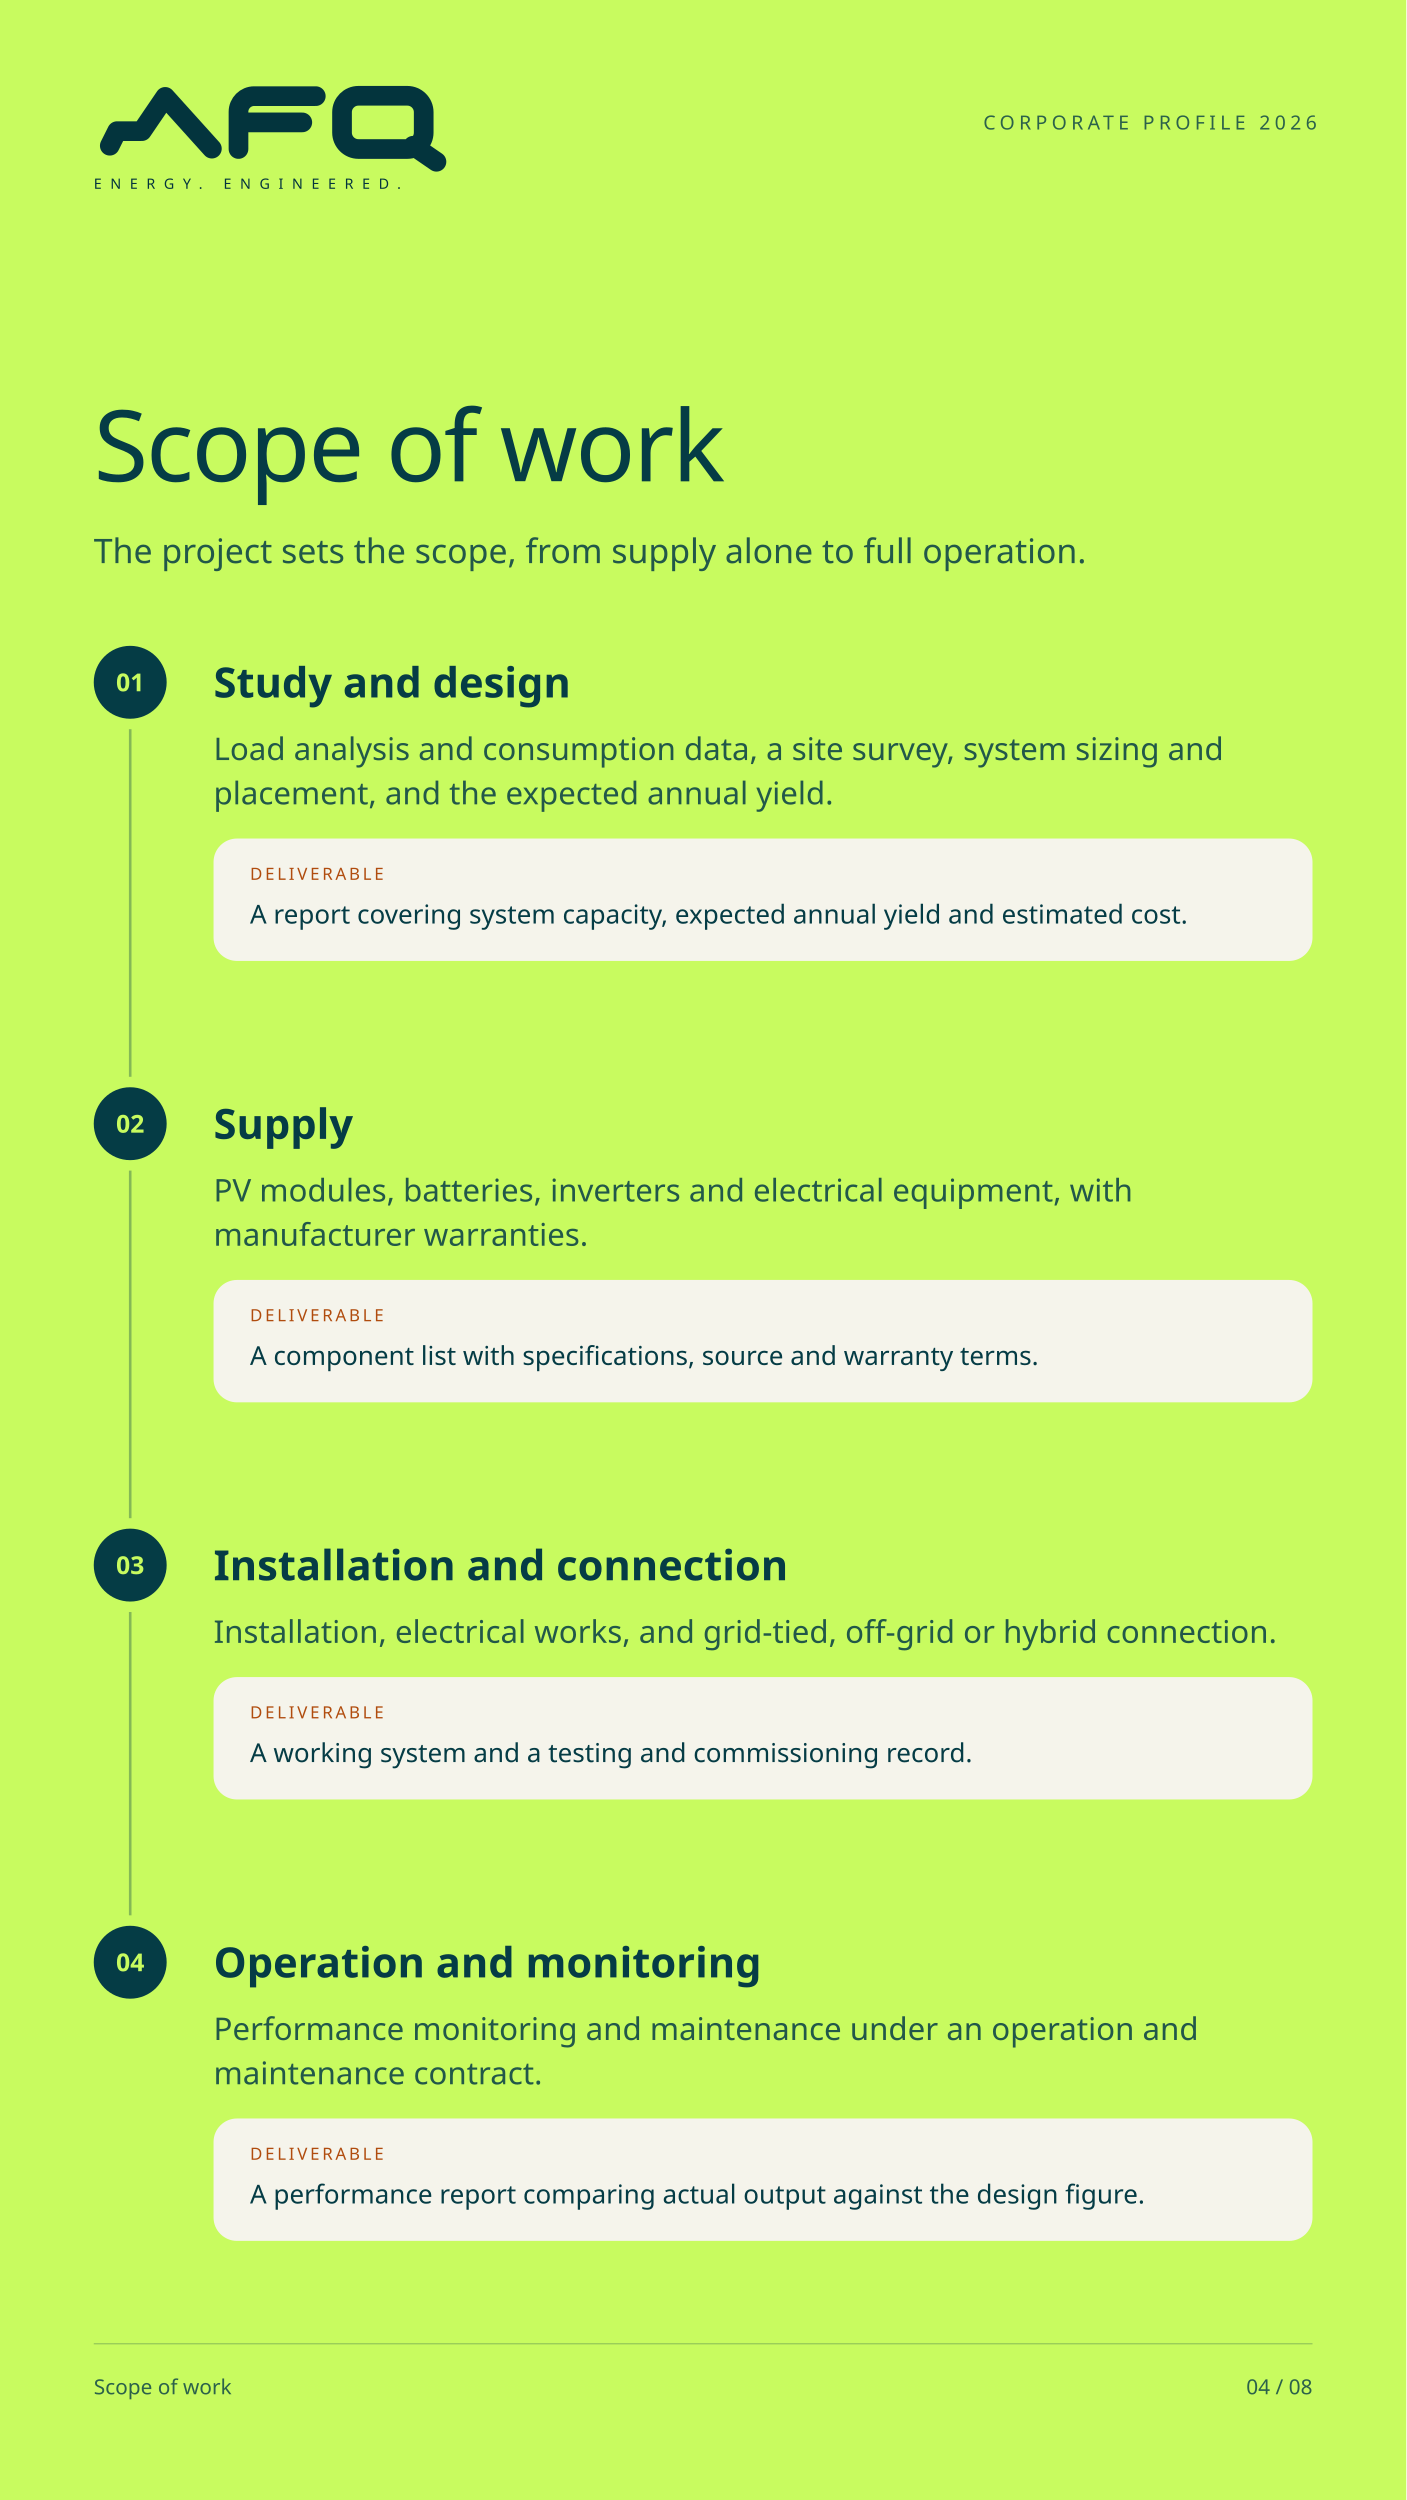
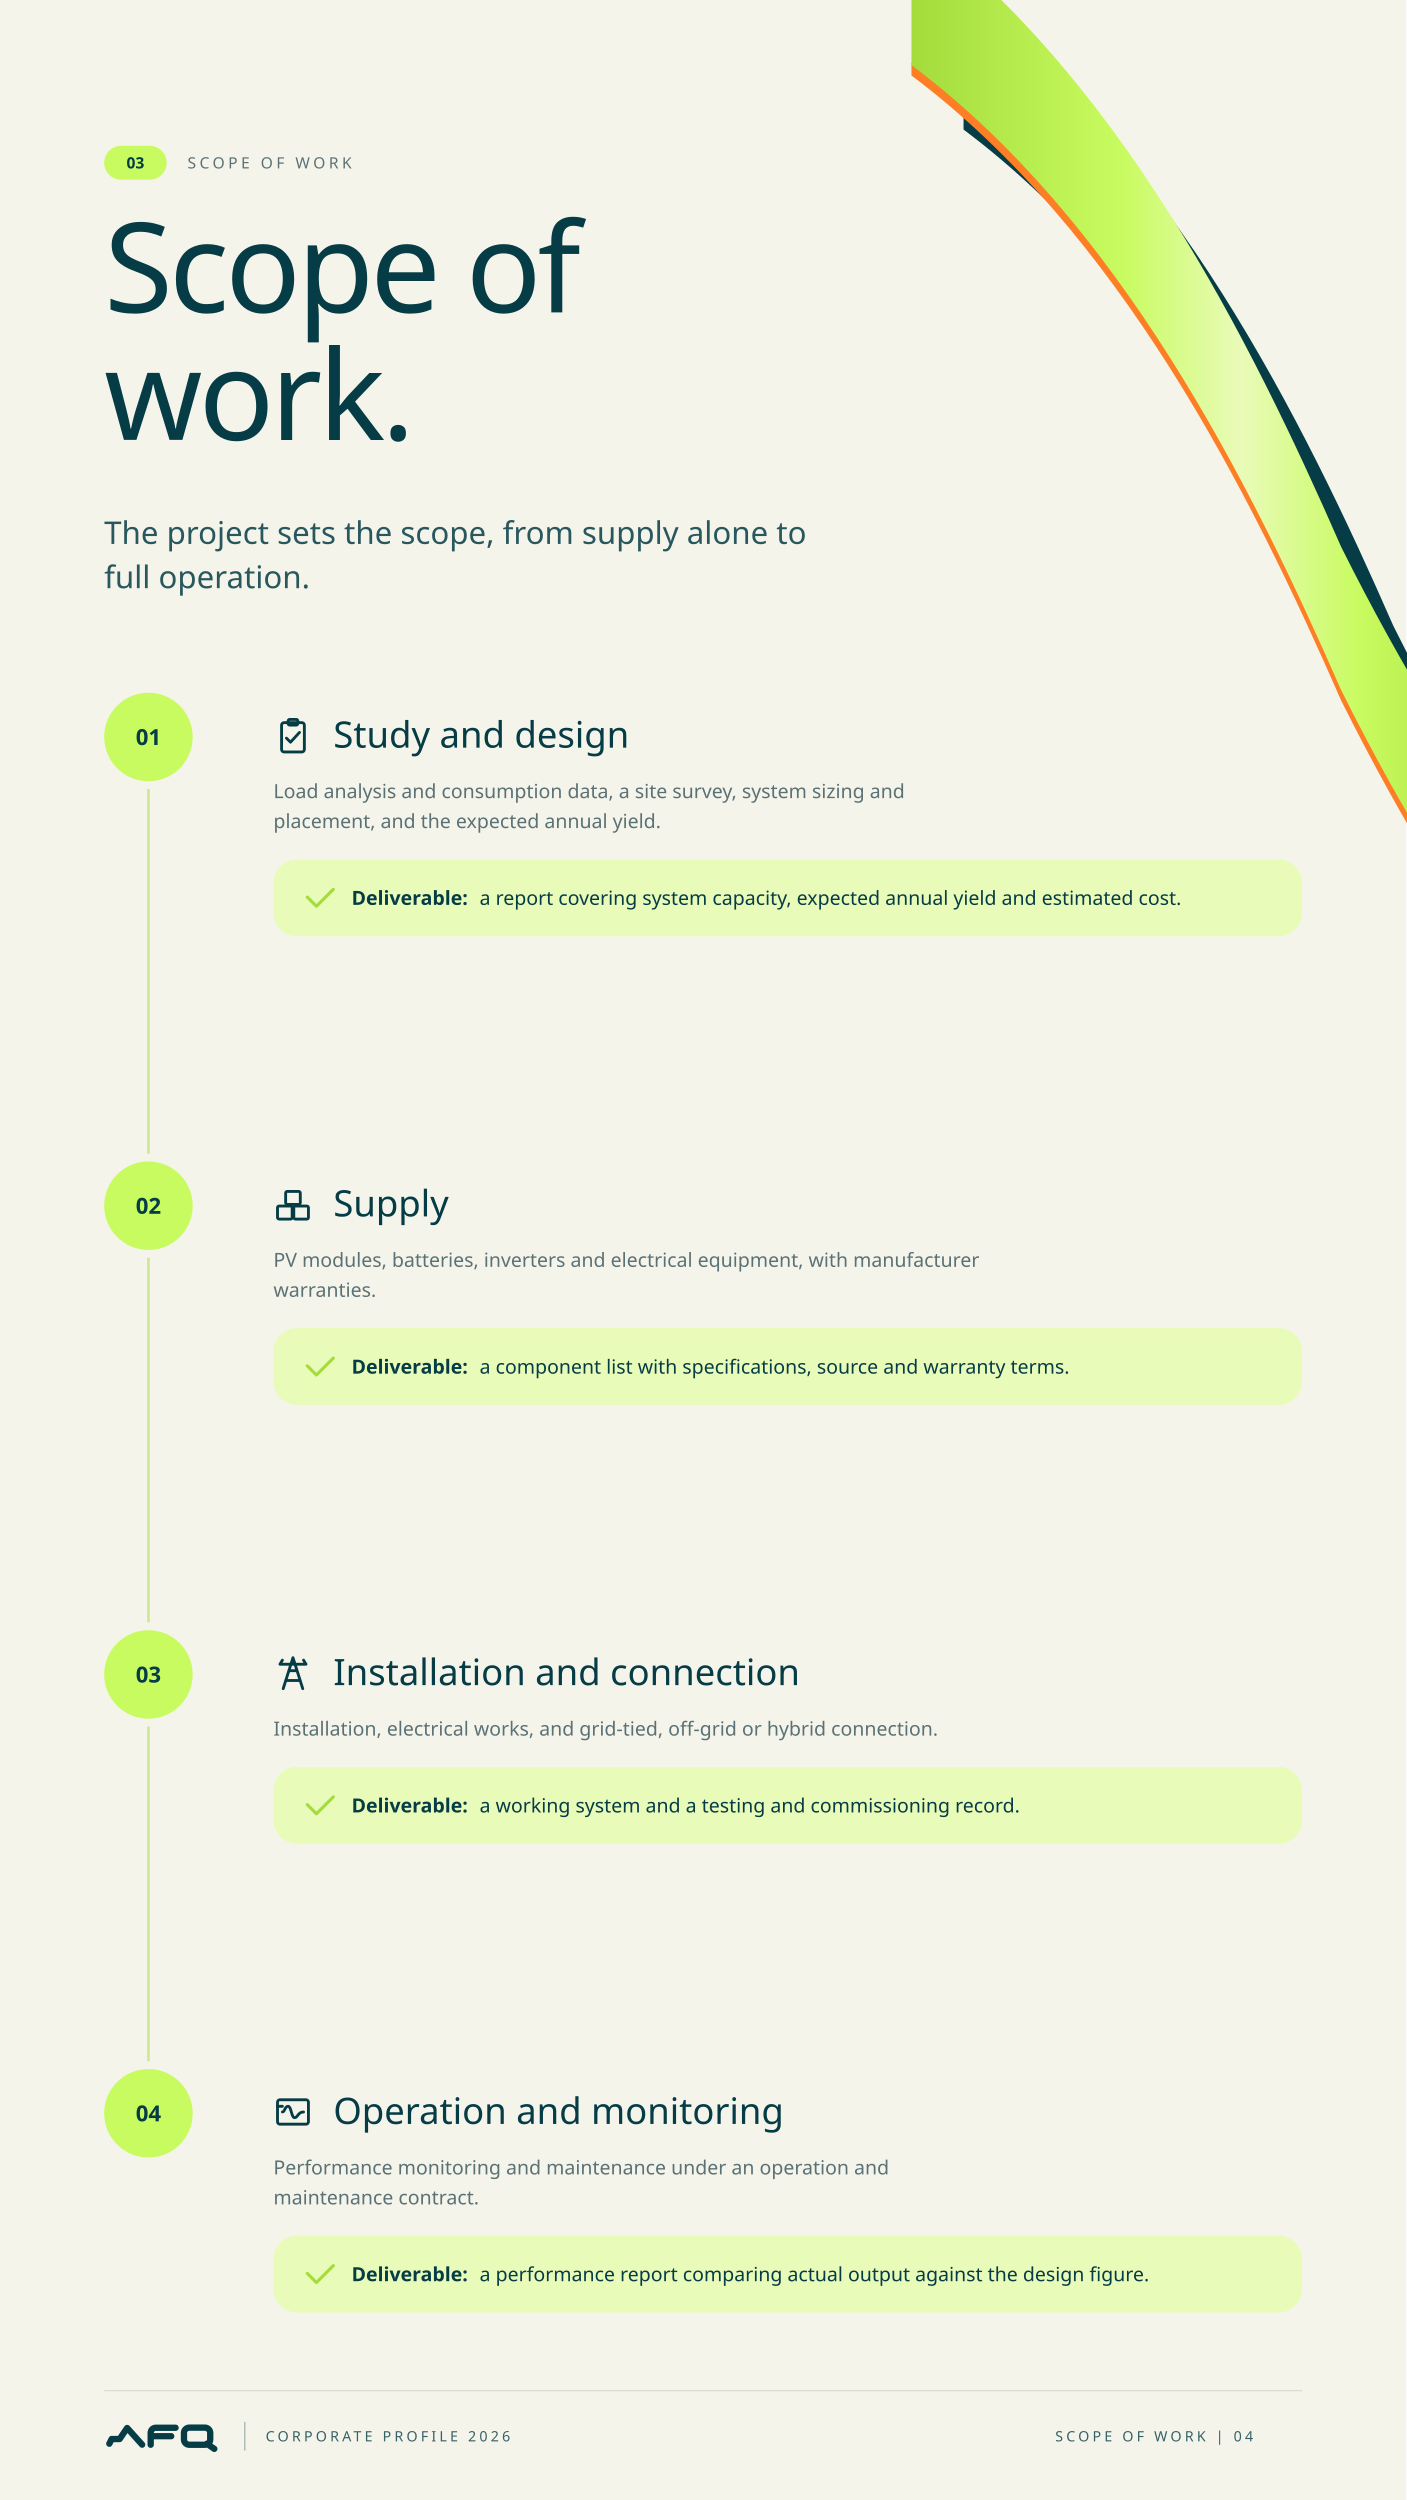
<svg xmlns="http://www.w3.org/2000/svg" width="1080" height="1920" viewBox="0 0 1080 1920">
-   <rect id="Background" x="0" y="0" width="1080" height="1920" fill="#C8FB5F" />
-   <g id="Header">
-     <g id="Logo-Lockup">
-       <g id="Wordmark-AFQ">
-         <path id="Letter-A" d="M 84.32 111.92 L 89.92 100.72 L 108.96 100.72 L 126.88 74.4 L 162.72 114.16" fill="none" stroke="#03343D" stroke-width="15.12" stroke-linecap="round" stroke-linejoin="round" />
-         <path id="Letter-F" d="M 183.16 114.44 L 183.16 85.88 C 183.16 79.22 188.54 73.84 195.2 73.84 L 242.52 73.84 M 183.16 94 L 232.16 94" fill="none" stroke="#03343D" stroke-width="15.12" stroke-linecap="round" stroke-linejoin="round" />
-         <path id="Letter-Q" d="M 262.68 86.16 C 262.68 79.2 268.32 73.56 275.28 73.56 L 312.8 73.56 C 319.76 73.56 325.4 79.2 325.4 86.16 L 325.4 101.84 C 325.4 108.8 319.76 114.44 312.8 114.44 L 275.28 114.44 C 268.32 114.44 262.68 108.8 262.68 101.84 Z M 317.28 111.92 L 335.2 124.24" fill="none" stroke="#03343D" stroke-width="15.12" stroke-linecap="round" stroke-linejoin="round" />
-       </g>
-       <text id="Tagline" x="72" y="145" font-family="Inter-Medium" font-size="11" font-weight="500" fill="#03343D" letter-spacing="6.6">ENERGY. ENGINEERED.</text>
+   <defs>
+     <linearGradient id="grad-1" gradientUnits="userSpaceOnUse" x1="700" y1="0" x2="1160" y2="0">
+       <stop offset="0" stop-color="#A4DC3C" stop-opacity="1" />
+       <stop offset="0.35" stop-color="#C8FB5F" stop-opacity="1" />
+       <stop offset="0.55" stop-color="#E9FBB8" stop-opacity="1" />
+       <stop offset="0.75" stop-color="#C8FB5F" stop-opacity="1" />
+       <stop offset="1" stop-color="#A4DC3C" stop-opacity="1" />
+     </linearGradient>
+   </defs>
+   <rect id="Background" x="0" y="0" width="1080" height="1920" fill="#F5F4EB" />
+   <g id="Ribbon">
+     <path id="Ribbon-Teal" d="M 740 0.5 C 900 120.5 1000 320.5 1070 480.5 C 1120 580.5 1160 640.5 1200 700.5 L 1200 799.5 C 1160 739.5 1120 679.5 1070 579.5 C 1000 419.5 900 219.5 740 99.5 Z" fill="#053C45" />
+     <path id="Ribbon-Orange" d="M 700 48 C 860 168 960 368 1030 528 C 1080 628 1120 688 1160 748 L 1160 758 C 1120 698 1080 638 1030 538 C 960 378 860 178 700 58 Z" fill="#FD7E25" />
+     <path id="Ribbon-Lime" d="M 700 -60 C 860 60 960 260 1030 420 C 1080 520 1120 580 1160 640 L 1160 750 C 1120 690 1080 630 1030 530 C 960 370 860 170 700 50 Z" fill="url(#grad-1)" />
+   </g>
+   <g id="Eyebrow">
+     <rect id="Eyebrow-Pill" x="80" y="112" width="48" height="26" rx="13" fill="#C8FB5F" />
+     <text id="Eyebrow-Number" x="104" y="129.37" font-family="Inter-SemiBold" font-size="12" font-weight="600" fill="#053C45" text-anchor="middle">03</text>
+     <text id="Eyebrow-Label" x="144" y="129.37" font-family="Inter-Medium" font-size="12" font-weight="500" fill="#5A7175" letter-spacing="2.64">SCOPE OF WORK</text>
+   </g>
+   <g id="Title">
+     <text id="Title-line" x="80" y="239.92" font-family="Inter-Light" font-size="96" font-weight="300" fill="#053C45" letter-spacing="-2.88">Scope of</text>
+     <text id="Title-line-2" x="80" y="337.92" font-family="Inter-Light" font-size="96" font-weight="300" fill="#053C45" letter-spacing="-2.88">work.</text>
+   </g>
+   <g id="Subtitle">
+     <text id="Subtitle-line" x="80" y="417.73" font-family="Inter-Regular" font-size="24" font-weight="400" fill="#053C45" opacity="0.85">The project sets the scope, from supply alone to</text>
+     <text id="Subtitle-line-2" x="80" y="451.73" font-family="Inter-Regular" font-size="24" font-weight="400" fill="#053C45" opacity="0.85">full operation.</text>
+   </g>
+   <g id="Step-01">
+     <circle id="Node" cx="114" cy="566" r="34" fill="#C8FB5F" />
+     <text id="Node-Number" x="114" y="572.18" font-family="Inter-SemiBold" font-size="17" font-weight="600" fill="#053C45" text-anchor="middle">01</text>
+     <g id="Icon">
+       <path id="Icon-clipboard-1" d="M 216.25 556.88 C 216.25 555.84 217.09 555 218.12 555 L 231.88 555 C 232.91 555 233.75 555.84 233.75 556.88 L 233.75 575.62 C 233.75 576.66 232.91 577.5 231.88 577.5 L 218.12 577.5 C 217.09 577.5 216.25 576.66 216.25 575.62 Z" fill="none" stroke="#053C45" stroke-width="2.2" stroke-linecap="round" stroke-linejoin="round" />
+       <path id="Icon-clipboard-2" d="M 221.25 553.75 C 221.25 553.06 221.81 552.5 222.5 552.5 L 227.5 552.5 C 228.19 552.5 228.75 553.06 228.75 553.75 L 228.75 555.62 C 228.75 556.31 228.19 556.88 227.5 556.88 L 222.5 556.88 C 221.81 556.88 221.25 556.31 221.25 555.62 Z" fill="none" stroke="#053C45" stroke-width="2.2" stroke-linecap="round" stroke-linejoin="round" />
+       <path id="Icon-clipboard-3" d="M 220 566.88 L 223.12 570 L 230 562.5" fill="none" stroke="#053C45" stroke-width="2.2" stroke-linecap="round" stroke-linejoin="round" />
    </g>
-     <text id="Eyebrow" x="1011.3" y="99.46" font-family="Inter-Medium" font-size="15" font-weight="500" fill="#053C45" letter-spacing="3.3" text-anchor="end" opacity="0.8">CORPORATE PROFILE 2026</text>
+     <text id="Step-Title" x="256" y="574.19" font-family="Inter-Regular" font-size="28" font-weight="400" fill="#053C45">Study and design</text>
+     <g id="Step-Body">
+       <text id="Step-Body-line" x="210" y="612.96" font-family="Inter-Regular" font-size="15" font-weight="400" fill="#5A7175">Load analysis and consumption data, a site survey, system sizing and</text>
+       <text id="Step-Body-line-2" x="210" y="635.96" font-family="Inter-Regular" font-size="15" font-weight="400" fill="#5A7175">placement, and the expected annual yield.</text>
+     </g>
+     <rect id="Deliverable-Box" x="210" y="660" width="790" height="59" rx="18" fill="#E9FBB8" />
+     <path id="Deliverable-Check" d="M 236 689 L 243 696 L 256 683" fill="none" stroke="#A4DC3C" stroke-width="2.4" stroke-linecap="round" stroke-linejoin="round" />
+     <text id="Deliverable-Label" x="270" y="694.96" font-family="Inter-SemiBold" font-size="15" font-weight="600" fill="#053C45">Deliverable:</text>
+     <text id="Deliverable-Text" x="368.3" y="694.96" font-family="Inter-Regular" font-size="15" font-weight="400" fill="#053C45">a report covering system capacity, expected annual yield and estimated cost.</text>
  </g>
-   <g id="Connectors">
-     <path id="Connector-1" d="M 100 560 L 100 827" fill="none" stroke="#053C45" stroke-width="2" stroke-linecap="butt" stroke-linejoin="round" opacity="0.35" />
-     <path id="Connector-2" d="M 100 899 L 100 1166" fill="none" stroke="#053C45" stroke-width="2" stroke-linecap="butt" stroke-linejoin="round" opacity="0.35" />
-     <path id="Connector-3" d="M 100 1238 L 100 1471" fill="none" stroke="#053C45" stroke-width="2" stroke-linecap="butt" stroke-linejoin="round" opacity="0.35" />
+   <path id="Connector-1" d="M 114 606 L 114 886" fill="none" stroke="#A4DC3C" stroke-width="2" stroke-linecap="butt" stroke-linejoin="round" opacity="0.5" />
+   <g id="Step-02">
+     <circle id="Node-2" cx="114" cy="926" r="34" fill="#C8FB5F" />
+     <text id="Node-Number-2" x="114" y="932.18" font-family="Inter-SemiBold" font-size="17" font-weight="600" fill="#053C45" text-anchor="middle">02</text>
+     <g id="Icon-2">
+       <path id="Icon-boxes-1" d="M 213.12 927.5 C 213.12 926.81 213.69 926.25 214.38 926.25 L 223.12 926.25 C 223.81 926.25 224.38 926.81 224.38 927.5 L 224.38 935 C 224.38 935.69 223.81 936.25 223.12 936.25 L 214.38 936.25 C 213.69 936.25 213.12 935.69 213.12 935 Z" fill="none" stroke="#053C45" stroke-width="2.2" stroke-linecap="round" stroke-linejoin="round" />
+       <path id="Icon-boxes-2" d="M 225.62 927.5 C 225.62 926.81 226.19 926.25 226.88 926.25 L 235.62 926.25 C 236.31 926.25 236.88 926.81 236.88 927.5 L 236.88 935 C 236.88 935.69 236.31 936.25 235.62 936.25 L 226.88 936.25 C 226.19 936.25 225.62 935.69 225.62 935 Z" fill="none" stroke="#053C45" stroke-width="2.2" stroke-linecap="round" stroke-linejoin="round" />
+       <path id="Icon-boxes-3" d="M 219.38 916.25 C 219.38 915.56 219.94 915 220.62 915 L 229.38 915 C 230.06 915 230.62 915.56 230.62 916.25 L 230.62 923.75 C 230.62 924.44 230.06 925 229.38 925 L 220.62 925 C 219.94 925 219.38 924.44 219.38 923.75 Z" fill="none" stroke="#053C45" stroke-width="2.2" stroke-linecap="round" stroke-linejoin="round" />
+     </g>
+     <text id="Step-Title-2" x="256" y="934.19" font-family="Inter-Regular" font-size="28" font-weight="400" fill="#053C45">Supply</text>
+     <g id="Step-Body-2">
+       <text id="Step-Body-line-3" x="210" y="972.96" font-family="Inter-Regular" font-size="15" font-weight="400" fill="#5A7175">PV modules, batteries, inverters and electrical equipment, with manufacturer</text>
+       <text id="Step-Body-line-4" x="210" y="995.96" font-family="Inter-Regular" font-size="15" font-weight="400" fill="#5A7175">warranties.</text>
+     </g>
+     <rect id="Deliverable-Box-2" x="210" y="1020" width="790" height="59" rx="18" fill="#E9FBB8" />
+     <path id="Deliverable-Check-2" d="M 236 1049 L 243 1056 L 256 1043" fill="none" stroke="#A4DC3C" stroke-width="2.4" stroke-linecap="round" stroke-linejoin="round" />
+     <text id="Deliverable-Label-2" x="270" y="1054.96" font-family="Inter-SemiBold" font-size="15" font-weight="600" fill="#053C45">Deliverable:</text>
+     <text id="Deliverable-Text-2" x="368.3" y="1054.96" font-family="Inter-Regular" font-size="15" font-weight="400" fill="#053C45">a component list with specifications, source and warranty terms.</text>
  </g>
-   <text id="Title" x="72" y="369.65" font-family="Inter-Light" font-size="76" font-weight="300" fill="#053C45" letter-spacing="-1.52">Scope of work</text>
-   <text id="Subtitle" x="72" y="432.46" font-family="Inter-Regular" font-size="26" font-weight="400" fill="#053C45" opacity="0.85">The project sets the scope, from supply alone to full operation.</text>
-   <g id="Step-01">
-     <circle id="Node" cx="100" cy="524" r="28" fill="#053C45" />
-     <text id="Node-Number" x="100" y="530.91" font-family="Inter-SemiBold" font-size="19" font-weight="600" fill="#C8FB5F" text-anchor="middle">01</text>
-     <text id="Step-Title" x="164" y="535.64" font-family="Inter-SemiBold" font-size="32" font-weight="600" fill="#053C45">Study and design</text>
-     <rect id="Deliverable-Box" x="164" y="644" width="844" height="94" rx="18" fill="#F5F4EB" />
-     <g id="Step-Body">
-       <text id="Step-Body-line" x="164" y="583.73" font-family="Inter-Regular" font-size="24" font-weight="400" fill="#053C45" opacity="0.85">Load analysis and consumption data, a site survey, system sizing and</text>
-       <text id="Step-Body-line-2" x="164" y="617.73" font-family="Inter-Regular" font-size="24" font-weight="400" fill="#053C45" opacity="0.85">placement, and the expected annual yield.</text>
+   <path id="Connector-2" d="M 114 966 L 114 1246" fill="none" stroke="#A4DC3C" stroke-width="2" stroke-linecap="butt" stroke-linejoin="round" opacity="0.5" />
+   <g id="Step-03">
+     <circle id="Node-3" cx="114" cy="1286" r="34" fill="#C8FB5F" />
+     <text id="Node-Number-3" x="114" y="1292.18" font-family="Inter-SemiBold" font-size="17" font-weight="600" fill="#053C45" text-anchor="middle">03</text>
+     <g id="Icon-3">
+       <path id="Icon-infrastructure-1" d="M 225 1273.12 L 217.5 1296.88 M 225 1273.12 L 232.5 1296.88 M 219.38 1290.62 L 230.62 1290.62 M 221.88 1283.12 L 228.12 1283.12 M 215 1278.12 L 235 1278.12 M 215 1278.12 L 216.88 1275 M 235 1278.12 L 233.12 1275" fill="none" stroke="#053C45" stroke-width="2.2" stroke-linecap="round" stroke-linejoin="round" />
    </g>
-     <text id="Deliverable-Label" x="192" y="675.73" font-family="Inter-Medium" font-size="13" font-weight="500" fill="#B04C0E" letter-spacing="2.08">DELIVERABLE</text>
-     <text id="Deliverable-Text" x="192" y="709.28" font-family="Inter-Regular" font-size="20" font-weight="400" fill="#053C45">A report covering system capacity, expected annual yield and estimated cost.</text>
+     <text id="Step-Title-3" x="256" y="1294.19" font-family="Inter-Regular" font-size="28" font-weight="400" fill="#053C45">Installation and connection</text>
+     <text id="Step-Body-3" x="210" y="1332.96" font-family="Inter-Regular" font-size="15" font-weight="400" fill="#5A7175">Installation, electrical works, and grid-tied, off-grid or hybrid connection.</text>
+     <rect id="Deliverable-Box-3" x="210" y="1357" width="790" height="59" rx="18" fill="#E9FBB8" />
+     <path id="Deliverable-Check-3" d="M 236 1386 L 243 1393 L 256 1380" fill="none" stroke="#A4DC3C" stroke-width="2.4" stroke-linecap="round" stroke-linejoin="round" />
+     <text id="Deliverable-Label-3" x="270" y="1391.96" font-family="Inter-SemiBold" font-size="15" font-weight="600" fill="#053C45">Deliverable:</text>
+     <text id="Deliverable-Text-3" x="368.3" y="1391.96" font-family="Inter-Regular" font-size="15" font-weight="400" fill="#053C45">a working system and a testing and commissioning record.</text>
  </g>
-   <g id="Step-02">
-     <circle id="Node-2" cx="100" cy="863" r="28" fill="#053C45" />
-     <text id="Node-Number-2" x="100" y="869.91" font-family="Inter-SemiBold" font-size="19" font-weight="600" fill="#C8FB5F" text-anchor="middle">02</text>
-     <text id="Step-Title-2" x="164" y="874.64" font-family="Inter-SemiBold" font-size="32" font-weight="600" fill="#053C45">Supply</text>
-     <rect id="Deliverable-Box-2" x="164" y="983" width="844" height="94" rx="18" fill="#F5F4EB" />
-     <g id="Step-Body-2">
-       <text id="Step-Body-line-3" x="164" y="922.73" font-family="Inter-Regular" font-size="24" font-weight="400" fill="#053C45" opacity="0.85">PV modules, batteries, inverters and electrical equipment, with</text>
-       <text id="Step-Body-line-4" x="164" y="956.73" font-family="Inter-Regular" font-size="24" font-weight="400" fill="#053C45" opacity="0.85">manufacturer warranties.</text>
+   <path id="Connector-3" d="M 114 1326 L 114 1583" fill="none" stroke="#A4DC3C" stroke-width="2" stroke-linecap="butt" stroke-linejoin="round" opacity="0.5" />
+   <g id="Step-04">
+     <circle id="Node-4" cx="114" cy="1623" r="34" fill="#C8FB5F" />
+     <text id="Node-Number-4" x="114" y="1629.18" font-family="Inter-SemiBold" font-size="17" font-weight="600" fill="#053C45" text-anchor="middle">04</text>
+     <g id="Icon-4">
+       <path id="Icon-inverter-1" d="M 213.12 1614.5 C 213.12 1613.46 213.96 1612.62 215 1612.62 L 235 1612.62 C 236.04 1612.62 236.88 1613.46 236.88 1614.5 L 236.88 1629.5 C 236.88 1630.54 236.04 1631.38 235 1631.38 L 215 1631.38 C 213.96 1631.38 213.12 1630.54 213.12 1629.5 Z" fill="none" stroke="#053C45" stroke-width="2.2" stroke-linecap="round" stroke-linejoin="round" />
+       <path id="Icon-inverter-2" d="M 216.88 1622 C 218.75 1622 218.75 1617.62 221.25 1617.62 C 223.75 1617.62 223.75 1626.38 226.25 1626.38 C 228.75 1626.38 228.75 1622 233.12 1622" fill="none" stroke="#053C45" stroke-width="2.2" stroke-linecap="round" stroke-linejoin="round" />
+       <path id="Icon-inverter-3" d="M 213.12 1617.62 L 216.88 1617.62" fill="none" stroke="#053C45" stroke-width="2.2" stroke-linecap="round" stroke-linejoin="round" />
    </g>
-     <text id="Deliverable-Label-2" x="192" y="1014.73" font-family="Inter-Medium" font-size="13" font-weight="500" fill="#B04C0E" letter-spacing="2.08">DELIVERABLE</text>
-     <text id="Deliverable-Text-2" x="192" y="1048.28" font-family="Inter-Regular" font-size="20" font-weight="400" fill="#053C45">A component list with specifications, source and warranty terms.</text>
-   </g>
-   <g id="Step-03">
-     <circle id="Node-3" cx="100" cy="1202" r="28" fill="#053C45" />
-     <text id="Node-Number-3" x="100" y="1208.91" font-family="Inter-SemiBold" font-size="19" font-weight="600" fill="#C8FB5F" text-anchor="middle">03</text>
-     <text id="Step-Title-3" x="164" y="1213.64" font-family="Inter-SemiBold" font-size="32" font-weight="600" fill="#053C45">Installation and connection</text>
-     <rect id="Deliverable-Box-3" x="164" y="1288" width="844" height="94" rx="18" fill="#F5F4EB" />
-     <text id="Step-Body-3" x="164" y="1261.73" font-family="Inter-Regular" font-size="24" font-weight="400" fill="#053C45" opacity="0.85">Installation, electrical works, and grid-tied, off-grid or hybrid connection.</text>
-     <text id="Deliverable-Label-3" x="192" y="1319.73" font-family="Inter-Medium" font-size="13" font-weight="500" fill="#B04C0E" letter-spacing="2.08">DELIVERABLE</text>
-     <text id="Deliverable-Text-3" x="192" y="1353.28" font-family="Inter-Regular" font-size="20" font-weight="400" fill="#053C45">A working system and a testing and commissioning record.</text>
-   </g>
-   <g id="Step-04">
-     <circle id="Node-4" cx="100" cy="1507" r="28" fill="#053C45" />
-     <text id="Node-Number-4" x="100" y="1513.91" font-family="Inter-SemiBold" font-size="19" font-weight="600" fill="#C8FB5F" text-anchor="middle">04</text>
-     <text id="Step-Title-4" x="164" y="1518.64" font-family="Inter-SemiBold" font-size="32" font-weight="600" fill="#053C45">Operation and monitoring</text>
-     <rect id="Deliverable-Box-4" x="164" y="1627" width="844" height="94" rx="18" fill="#F5F4EB" />
+     <text id="Step-Title-4" x="256" y="1631.19" font-family="Inter-Regular" font-size="28" font-weight="400" fill="#053C45">Operation and monitoring</text>
    <g id="Step-Body-4">
-       <text id="Step-Body-line-5" x="164" y="1566.73" font-family="Inter-Regular" font-size="24" font-weight="400" fill="#053C45" opacity="0.85">Performance monitoring and maintenance under an operation and</text>
-       <text id="Step-Body-line-6" x="164" y="1600.73" font-family="Inter-Regular" font-size="24" font-weight="400" fill="#053C45" opacity="0.85">maintenance contract.</text>
+       <text id="Step-Body-line-5" x="210" y="1669.96" font-family="Inter-Regular" font-size="15" font-weight="400" fill="#5A7175">Performance monitoring and maintenance under an operation and</text>
+       <text id="Step-Body-line-6" x="210" y="1692.96" font-family="Inter-Regular" font-size="15" font-weight="400" fill="#5A7175">maintenance contract.</text>
    </g>
-     <text id="Deliverable-Label-4" x="192" y="1658.73" font-family="Inter-Medium" font-size="13" font-weight="500" fill="#B04C0E" letter-spacing="2.08">DELIVERABLE</text>
-     <text id="Deliverable-Text-4" x="192" y="1692.28" font-family="Inter-Regular" font-size="20" font-weight="400" fill="#053C45">A performance report comparing actual output against the design figure.</text>
+     <rect id="Deliverable-Box-4" x="210" y="1717" width="790" height="59" rx="18" fill="#E9FBB8" />
+     <path id="Deliverable-Check-4" d="M 236 1746 L 243 1753 L 256 1740" fill="none" stroke="#A4DC3C" stroke-width="2.4" stroke-linecap="round" stroke-linejoin="round" />
+     <text id="Deliverable-Label-4" x="270" y="1751.96" font-family="Inter-SemiBold" font-size="15" font-weight="600" fill="#053C45">Deliverable:</text>
+     <text id="Deliverable-Text-4" x="368.3" y="1751.96" font-family="Inter-Regular" font-size="15" font-weight="400" fill="#053C45">a performance report comparing actual output against the design figure.</text>
  </g>
  <g id="Footer">
-     <path id="Footer-Rule" d="M 72 1800 L 1008 1800" fill="none" stroke="#053C45" stroke-width="1" stroke-linecap="butt" stroke-linejoin="round" opacity="0.25" />
-     <text id="Footer-Section" x="72" y="1838.82" font-family="Inter-Regular" font-size="16" font-weight="400" fill="#053C45" opacity="0.8">Scope of work</text>
-     <text id="Footer-Page" x="1008" y="1838.82" font-family="Inter-Medium" font-size="16" font-weight="500" fill="#053C45" text-anchor="end" opacity="0.8">04 / 08</text>
+     <path id="Footer-Rule" d="M 80 1836 L 1000 1836" fill="none" stroke="#D9DCCF" stroke-width="1" stroke-linecap="butt" stroke-linejoin="round" />
+     <g id="Footer-Wordmark">
+       <path id="Letter-A" d="M 83.96 1876.76 L 85.76 1873.16 L 91.88 1873.16 L 97.64 1864.7 L 109.16 1877.48" fill="none" stroke="#053C45" stroke-width="4.86" stroke-linecap="round" stroke-linejoin="round" />
+       <path id="Letter-F" d="M 115.73 1877.57 L 115.73 1868.39 C 115.73 1866.25 117.46 1864.52 119.6 1864.52 L 134.81 1864.52 M 115.73 1871 L 131.48 1871" fill="none" stroke="#053C45" stroke-width="4.86" stroke-linecap="round" stroke-linejoin="round" />
+       <path id="Letter-Q" d="M 141.29 1868.48 C 141.29 1866.24 143.1 1864.43 145.34 1864.43 L 157.4 1864.43 C 159.64 1864.43 161.45 1866.24 161.45 1868.48 L 161.45 1873.52 C 161.45 1875.76 159.64 1877.57 157.4 1877.57 L 145.34 1877.57 C 143.1 1877.57 141.29 1875.76 141.29 1873.52 Z M 158.84 1876.76 L 164.6 1880.72" fill="none" stroke="#053C45" stroke-width="4.86" stroke-linecap="round" stroke-linejoin="round" />
+     </g>
+     <path id="Footer-Divider" d="M 188 1860 L 188 1882" fill="none" stroke="#053C45" stroke-width="1" stroke-linecap="butt" stroke-linejoin="round" opacity="0.35" />
+     <text id="Footer-Profile" x="204" y="1875" font-family="Inter-Medium" font-size="11" font-weight="500" fill="#053C45" letter-spacing="2.42" opacity="0.8">CORPORATE PROFILE 2026</text>
+     <text id="Footer-Section" x="962.42" y="1875" font-family="Inter-Medium" font-size="11" font-weight="500" fill="#053C45" letter-spacing="2.42" text-anchor="end" opacity="0.8">SCOPE OF WORK   |   04</text>
  </g>
</svg>
